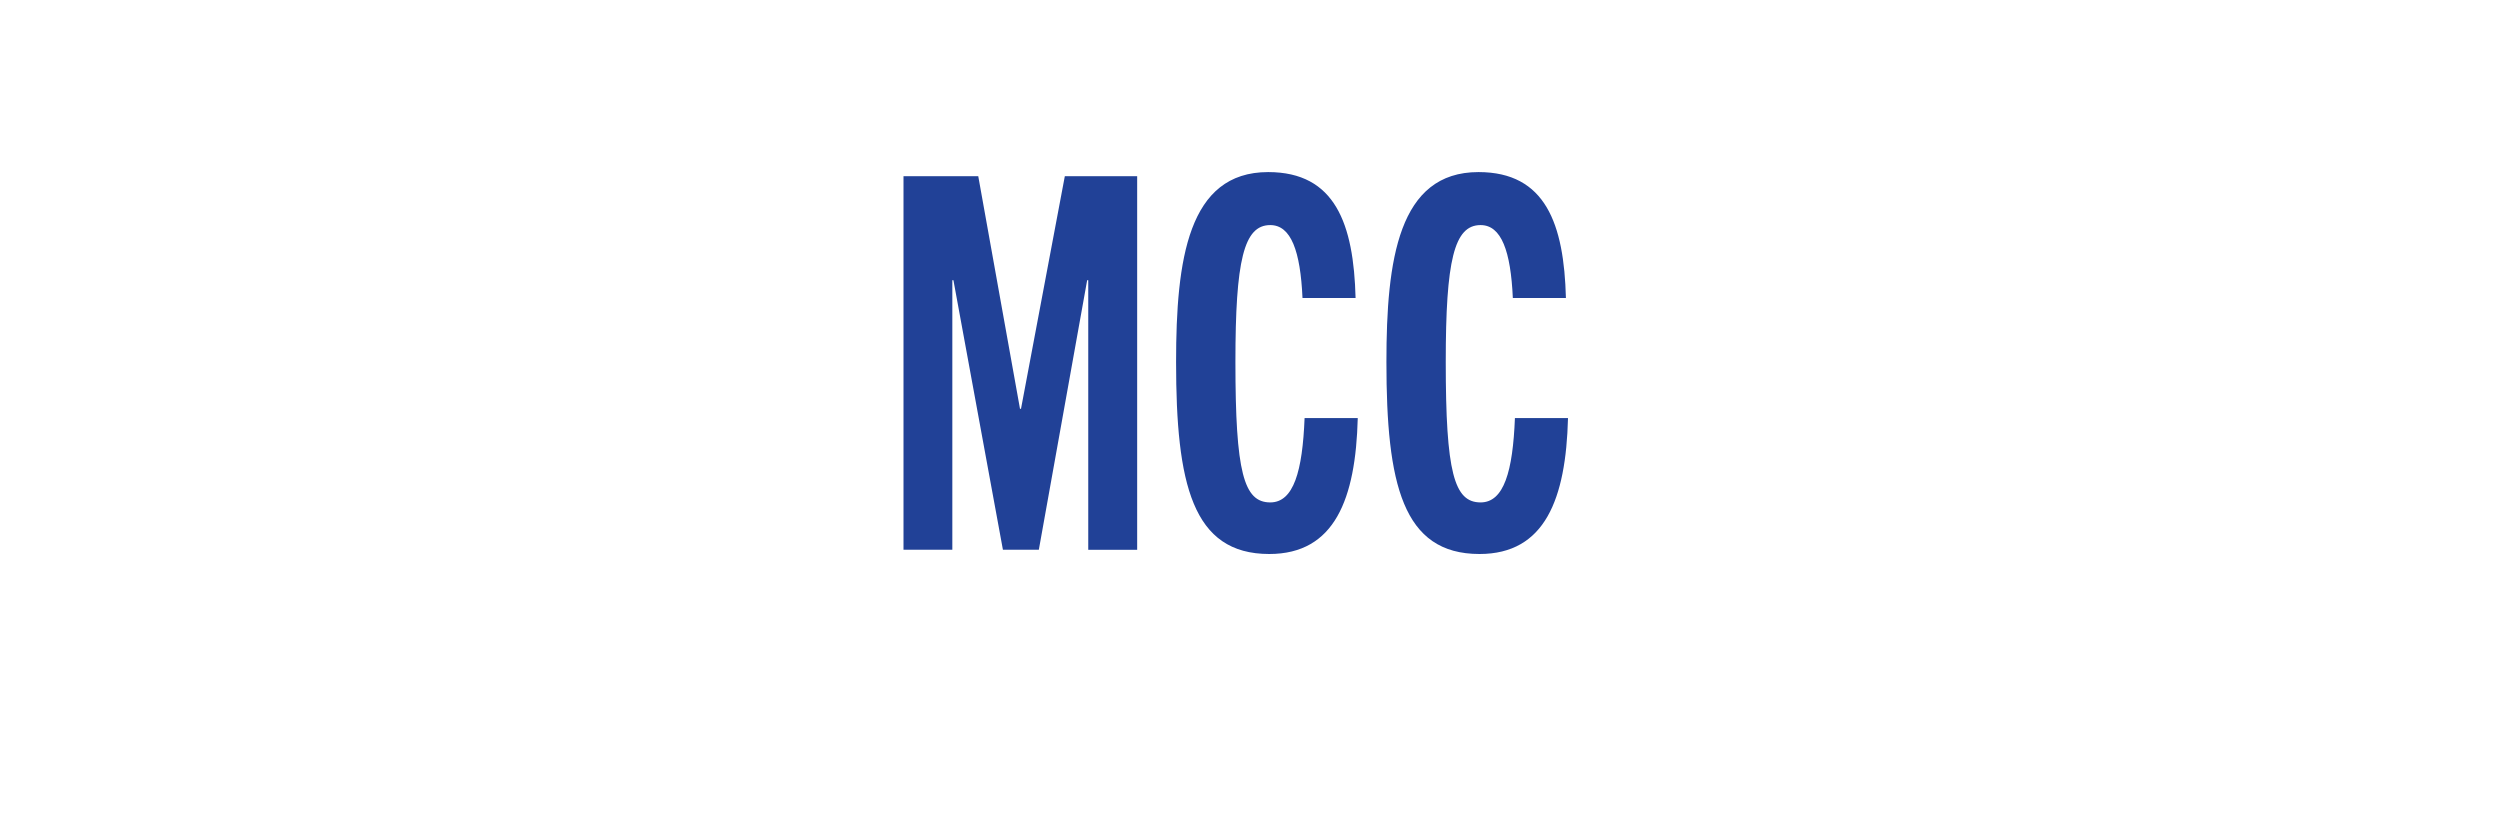
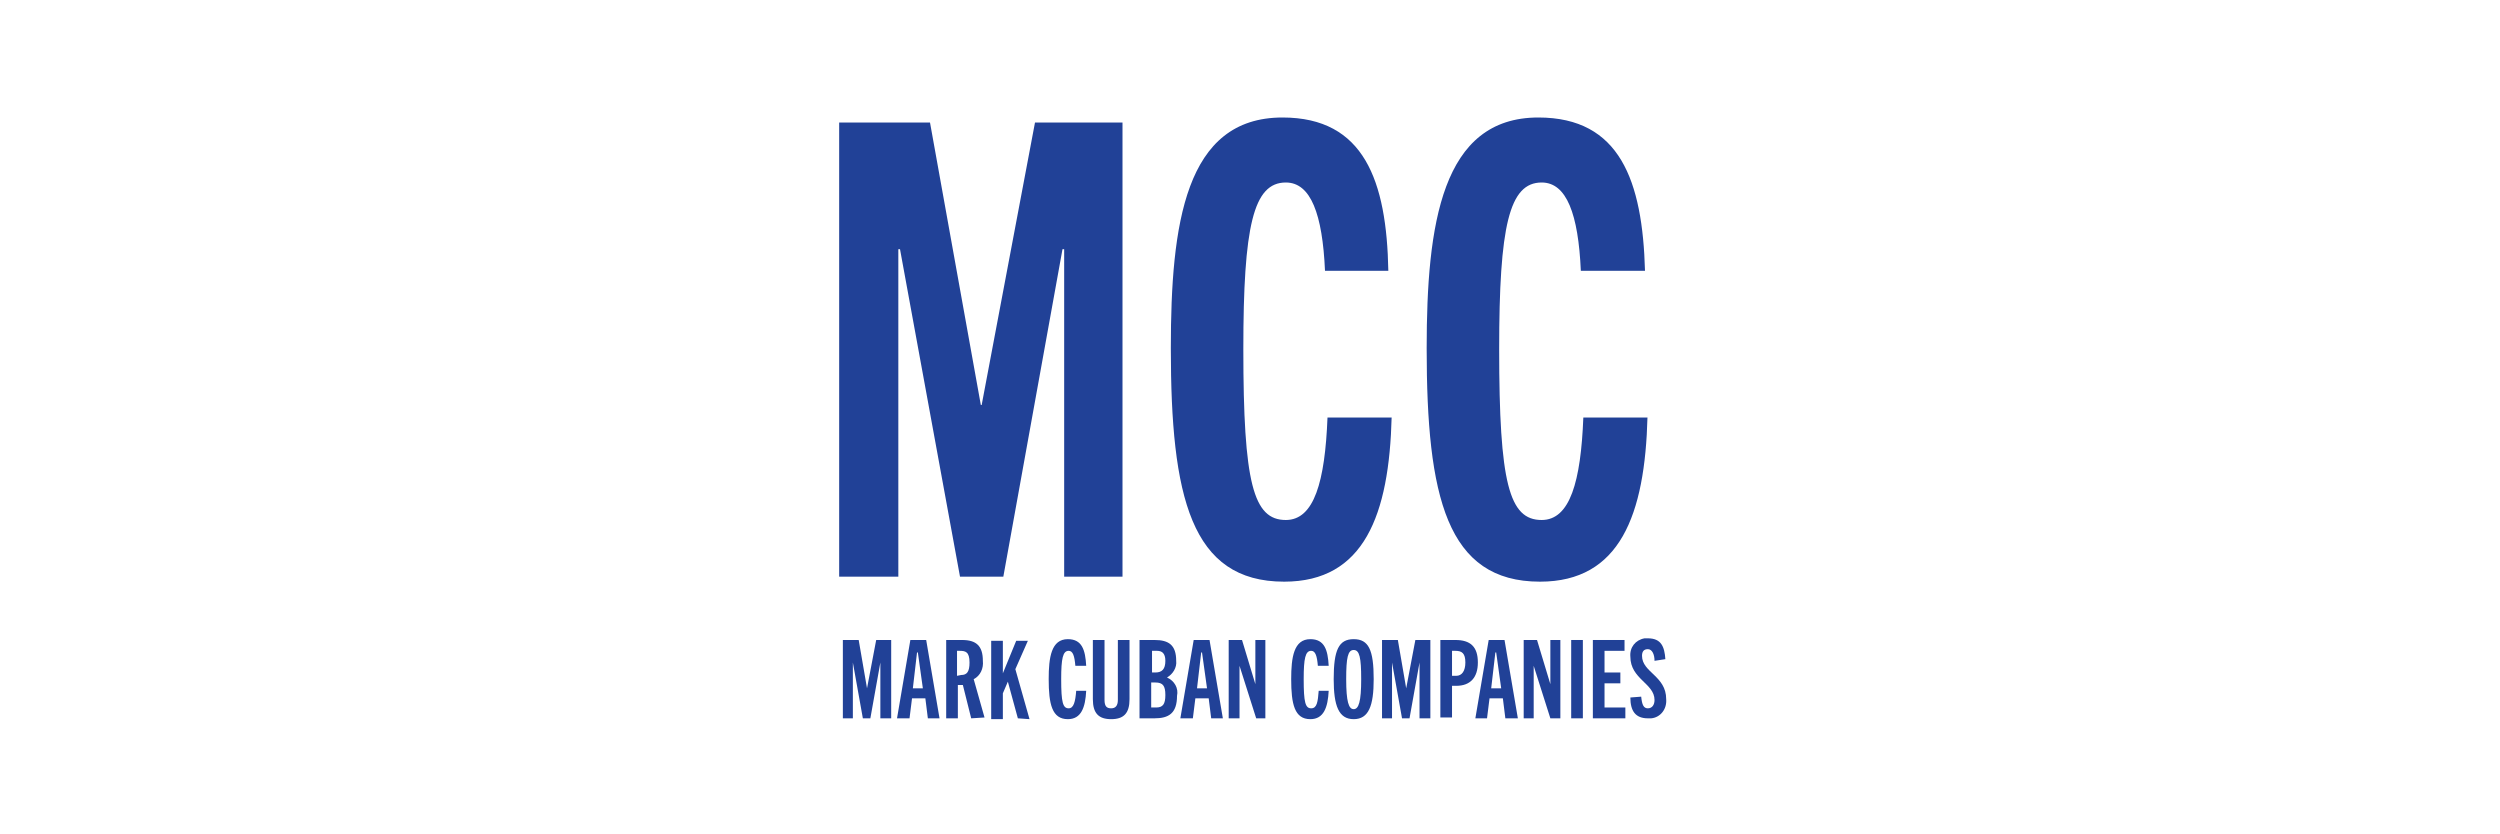
- <svg xmlns="http://www.w3.org/2000/svg" id="katman_1" data-name="katman 1" viewBox="0 0 300 100">
-   <defs>
-     <style>
-       .cls-1 {
-         fill: #214197;
-       }
-     </style>
-   </defs>
-   <g id="Group_138" data-name="Group 138">
-     <path id="Path_425" data-name="Path 425" class="cls-1" d="M130.59,65.98V33.62h-.13l-5.8,32.35h-4.31l-5.94-32.35h-.13v32.35h-5.86V21.14h8.97l5.01,27.92h.12l5.26-27.92h8.68v44.84h-5.87Z" />
-     <path id="Path_426" data-name="Path 426" class="cls-1" d="M162.93,50.18c-.25,9.68-2.75,16.3-10.62,16.3-9.24,0-11.18-8.43-11.18-23.04,0-12.3,1.44-22.79,11.05-22.79,8.06,0,10.26,6.24,10.49,15.11h-6.37c-.25-5.62-1.37-8.75-3.87-8.75-3.18,0-4.18,4.25-4.18,16.42,0,13.25,1,16.86,4.18,16.86,2.81,0,3.87-3.75,4.12-10.12h6.37Z" />
-     <path id="Path_427" data-name="Path 427" class="cls-1" d="M188.16,50.18c-.25,9.68-2.75,16.3-10.62,16.3-9.24,0-11.17-8.43-11.17-23.04,0-12.3,1.45-22.79,11.05-22.79,8.06,0,10.26,6.24,10.49,15.11h-6.37c-.25-5.62-1.37-8.75-3.87-8.75-3.18,0-4.18,4.25-4.18,16.42,0,13.25,1,16.86,4.18,16.86,2.81,0,3.87-3.75,4.12-10.12h6.37Z" />
+ <svg xmlns="http://www.w3.org/2000/svg" version="1.1" id="katman_1" x="0px" y="0px" viewBox="0 0 300 100" style="enable-background:new 0 0 300 100;" xml:space="preserve">
+   <style type="text/css">
+ 	.st0{fill:#214197;}
+ </style>
+   <g id="Group_138">
+     <path id="Path_425" class="st0" d="M127.7,69.2V29.9h-0.2l-7.1,39.3h-5.2l-7.2-39.3h-0.2v39.3h-7.1V14.7h10.9l6.1,33.9h0.1   l6.4-33.9h10.5v54.5H127.7z" />
+     <path id="Path_426" class="st0" d="M167,50c-0.3,11.8-3.3,19.8-12.9,19.8c-11.2,0-13.6-10.2-13.6-28c0-14.9,1.7-27.7,13.4-27.7   c9.8,0,12.5,7.6,12.7,18.4H159c-0.3-6.8-1.7-10.6-4.7-10.6c-3.9,0-5.1,5.2-5.1,20c0,16.1,1.2,20.5,5.1,20.5c3.4,0,4.7-4.6,5-12.3   H167z" />
+     <path id="Path_427" class="st0" d="M197.7,50c-0.3,11.8-3.3,19.8-12.9,19.8c-11.2,0-13.6-10.2-13.6-28c0-14.9,1.8-27.7,13.4-27.7   c9.8,0,12.5,7.6,12.8,18.4h-7.7c-0.3-6.8-1.7-10.6-4.7-10.6c-3.9,0-5.1,5.2-5.1,20c0,16.1,1.2,20.5,5.1,20.5c3.4,0,4.7-4.6,5-12.3   H197.7z" />
  </g>
-   <g id="Group_139" data-name="Group 139" transform="translate(0.243 62.599)">
-     <path id="Path_428" data-name="Path 428" class="cls-1" d="M112.44,80v-5.55h-.03l-1,5.55h-.73l-1.02-5.55h-.02v5.55h-1.01v-7.72h1.55l.85,4.81h0l.91-4.81h1.5v7.72h-.99Z" />
-     <path id="Path_429" data-name="Path 429" class="cls-1" d="M117.06,80l-.27-1.93h-1.28l-.25,1.93h-1.2l1.28-7.72h1.57l1.34,7.72h-1.19Zm-1.41-2.99h1l-.49-3.54h-.06l-.46,3.54Z" />
-     <path id="Path_430" data-name="Path 430" class="cls-1" d="M121.36,80l-.83-3.28h-.52v3.28h-1.17v-7.72h1.54c1.37,0,2.08,.55,2.08,2.06,.09,.74-.26,1.46-.89,1.85l1.05,3.82h-1.25Zm-.98-4.27c.58,0,.85-.31,.85-1.26,0-1.06-.43-1.17-.97-1.17h-.26v2.43h.37Z" />
-     <path id="Path_431" data-name="Path 431" class="cls-1" d="M125.94,80l-1-3.66-.52,1.14v2.54h-1.14v-7.74h1.14v3.24h0l1.35-3.24h1.18l-1.25,2.77,1.39,4.95h-1.16Z" />
-     <path id="Path_432" data-name="Path 432" class="cls-1" d="M132.71,77.28c-.04,1.67-.47,2.81-1.83,2.81-1.59,0-1.93-1.45-1.93-3.97,0-2.14,.25-3.92,1.91-3.92,1.38,0,1.77,1.07,1.81,2.6h-1.1c-.04-.97-.24-1.51-.67-1.51-.55,0-.72,.73-.72,2.83,0,2.28,.17,2.91,.72,2.91,.48,0,.67-.65,.71-1.74h1.1Z" />
-     <path id="Path_433" data-name="Path 433" class="cls-1" d="M135.88,72.28h1.17v5.81c0,1.36-.58,1.98-1.8,1.98s-1.78-.62-1.78-1.98v-5.81h1.17v5.92c0,.65,.23,.85,.62,.85s.62-.23,.62-.85v-5.92Z" />
-     <path id="Path_434" data-name="Path 434" class="cls-1" d="M138,80v-7.72h1.52c1.43,0,2.14,.53,2.14,2.02,.06,.68-.3,1.32-.91,1.64v.02c.7,.31,1.12,1.05,1,1.82,0,1.74-.85,2.23-2.26,2.23h-1.49Zm1.52-4.51c.68,0,.96-.36,.96-1.12s-.35-1.02-.85-1.02h-.47v2.14h.37Zm.12,3.42c.62,0,.91-.29,.91-1.21s-.27-1.23-.99-1.23h-.43v2.43h.5Z" />
-     <path id="Path_435" data-name="Path 435" class="cls-1" d="M145.06,80l-.27-1.93h-1.28l-.26,1.93h-1.2l1.28-7.72h1.57l1.33,7.72h-1.18Zm-1.41-2.99h1l-.49-3.54h-.04l-.47,3.54Z" />
-     <path id="Path_436" data-name="Path 436" class="cls-1" d="M149.5,80l-1.62-5.16h0v5.16h-1.03v-7.72h1.28l1.32,4.35h0v-4.35h1.02v7.72h-.97Z" />
-     <path id="Path_437" data-name="Path 437" class="cls-1" d="M156.68,77.28c-.04,1.67-.47,2.81-1.83,2.81-1.59,0-1.92-1.45-1.92-3.97,0-2.14,.25-3.92,1.9-3.92,1.39,0,1.76,1.07,1.81,2.6h-1.1c-.04-.97-.24-1.51-.67-1.51-.55,0-.72,.73-.72,2.83,0,2.28,.17,2.91,.72,2.91s.67-.65,.71-1.74h1.1Z" />
-     <path id="Path_438" data-name="Path 438" class="cls-1" d="M157.16,76.13c0-2.84,.52-3.94,1.96-3.94s1.96,1.09,1.96,3.94c0,2.65-.48,3.96-1.96,3.96s-1.96-1.32-1.96-3.96Zm2.69,0c0-2.17-.19-2.87-.73-2.87s-.73,.7-.73,2.87,.23,2.92,.73,2.92,.73-.67,.73-2.92h0Z" />
-     <path id="Path_439" data-name="Path 439" class="cls-1" d="M165.68,80v-5.55h0l-1,5.55h-.74l-1.02-5.55h0v5.55h-1.01v-7.72h1.55l.86,4.81h.02l.91-4.81h1.5v7.72h-1.05Z" />
-     <path id="Path_440" data-name="Path 440" class="cls-1" d="M167.69,80v-7.72h1.48c1.46,0,2.22,.68,2.22,2.25s-.78,2.31-2.18,2.31h-.35v3.16h-1.17Zm1.57-4.21c.61,0,.91-.46,.91-1.28,0-.91-.33-1.17-.95-1.17h-.35v2.43l.4,.02Z" />
-     <path id="Path_441" data-name="Path 441" class="cls-1" d="M174.16,80l-.27-1.93h-1.28l-.26,1.93h-1.19l1.28-7.72h1.57l1.32,7.72h-1.17Zm-1.41-2.99h1l-.48-3.54h-.04l-.47,3.54Z" />
-     <path id="Path_442" data-name="Path 442" class="cls-1" d="M178.6,80l-1.62-5.16h-.02v5.16h-1.02v-7.72h1.28l1.34,4.35h.02v-4.35h1.02v7.72h-1Z" />
-     <path id="Path_443" data-name="Path 443" class="cls-1" d="M180.59,80v-7.72h1.18v7.72h-1.18Z" />
-     <path id="Path_444" data-name="Path 444" class="cls-1" d="M182.78,80v-7.72h3.14v1.09h-1.99v2.14h1.55v1.06h-1.55v2.38h2.09v1.08l-3.24-.02Z" />
-     <path id="Path_445" data-name="Path 445" class="cls-1" d="M188.84,74.35c-.03-.68-.22-1.14-.68-1.14s-.56,.26-.56,.67c0,1.65,2.39,1.98,2.39,4.27,.11,.95-.57,1.81-1.51,1.92-.1,.01-.21,.02-.32,0-1.23,0-1.71-.72-1.76-2.1l1.08-.08c.06,.81,.23,1.16,.7,1.16s.65-.31,.65-.83c0-1.69-2.36-2.03-2.36-4.27-.12-.87,.49-1.68,1.36-1.8,.1-.01,.2-.02,.3-.01,1.28,0,1.68,.85,1.75,2.1l-1.04,.1Z" />
+   <g id="Group_139" transform="translate(0.243 62.599)">
+     <path id="Path_428" class="st0" d="M105.4,23.6v-6.7h0l-1.2,6.7h-0.9l-1.2-6.7h0v6.7h-1.2v-9.4h1.9l1,5.8l0,0l1.1-5.8h1.8v9.4   H105.4z" />
+     <path id="Path_429" class="st0" d="M111.1,23.6l-0.3-2.4h-1.6l-0.3,2.4h-1.5l1.6-9.4h1.9l1.6,9.4H111.1z M109.3,20h1.2l-0.6-4.3   h-0.1L109.3,20z" />
+     <path id="Path_430" class="st0" d="M116.3,23.6l-1-4h-0.6v4h-1.4v-9.4h1.9c1.7,0,2.5,0.7,2.5,2.5c0.1,0.9-0.3,1.8-1.1,2.2l1.3,4.6   L116.3,23.6z M115.1,18.4c0.7,0,1-0.4,1-1.5c0-1.3-0.5-1.4-1.2-1.4h-0.3v3L115.1,18.4z" />
+     <path id="Path_431" class="st0" d="M121.9,23.6l-1.2-4.4l-0.6,1.4v3.1h-1.4v-9.4h1.4v3.9l0,0l1.6-3.9h1.4l-1.5,3.4l1.7,6   L121.9,23.6z" />
+     <path id="Path_432" class="st0" d="M130.1,20.3c-0.1,2-0.6,3.4-2.2,3.4c-1.9,0-2.3-1.8-2.3-4.8c0-2.6,0.3-4.8,2.3-4.8   c1.7,0,2.1,1.3,2.2,3.2h-1.3c-0.1-1.2-0.3-1.8-0.8-1.8c-0.7,0-0.9,0.9-0.9,3.4c0,2.8,0.2,3.5,0.9,3.5c0.6,0,0.8-0.8,0.9-2.1   L130.1,20.3z" />
+     <path id="Path_433" class="st0" d="M133.9,14.2h1.4v7.1c0,1.7-0.7,2.4-2.2,2.4s-2.2-0.7-2.2-2.4v-7.1h1.4v7.2c0,0.8,0.3,1,0.8,1   s0.8-0.3,0.8-1L133.9,14.2z" />
+     <path id="Path_434" class="st0" d="M136.5,23.6v-9.4h1.8c1.7,0,2.6,0.6,2.6,2.5c0.1,0.8-0.4,1.6-1.1,2v0c0.9,0.4,1.4,1.3,1.2,2.2   c0,2.1-1,2.7-2.7,2.7H136.5z M138.4,18.1c0.8,0,1.2-0.4,1.2-1.4c0-0.9-0.4-1.2-1-1.2h-0.6v2.6L138.4,18.1z M138.5,22.3   c0.8,0,1.1-0.4,1.1-1.5s-0.3-1.5-1.2-1.5h-0.5v3H138.5z" />
+     <path id="Path_435" class="st0" d="M145.1,23.6l-0.3-2.4h-1.6l-0.3,2.4h-1.5l1.6-9.4h1.9l1.6,9.4H145.1z M143.4,20h1.2l-0.6-4.3   h-0.1L143.4,20z" />
+     <path id="Path_436" class="st0" d="M150.5,23.6l-2-6.3l0,0v6.3h-1.3v-9.4h1.6l1.6,5.3l0,0v-5.3h1.2v9.4H150.5z" />
+     <path id="Path_437" class="st0" d="M159.2,20.3c-0.1,2-0.6,3.4-2.2,3.4c-1.9,0-2.3-1.8-2.3-4.8c0-2.6,0.3-4.8,2.3-4.8   c1.7,0,2.1,1.3,2.2,3.2h-1.3c-0.1-1.2-0.3-1.8-0.8-1.8c-0.7,0-0.9,0.9-0.9,3.4c0,2.8,0.2,3.5,0.9,3.5s0.8-0.8,0.9-2.1L159.2,20.3z" />
+     <path id="Path_438" class="st0" d="M159.8,18.9c0-3.5,0.6-4.8,2.4-4.8s2.4,1.3,2.4,4.8c0,3.2-0.6,4.8-2.4,4.8   S159.8,22.1,159.8,18.9z M163.1,18.9c0-2.6-0.2-3.5-0.9-3.5s-0.9,0.9-0.9,3.5c0,2.7,0.3,3.6,0.9,3.6S163.1,21.6,163.1,18.9   L163.1,18.9z" />
+     <path id="Path_439" class="st0" d="M170.1,23.6v-6.7l0,0l-1.2,6.7H168l-1.2-6.7l0,0v6.7h-1.2v-9.4h1.9l1,5.8h0l1.1-5.8h1.8v9.4   H170.1z" />
+     <path id="Path_440" class="st0" d="M172.6,23.6v-9.4h1.8c1.8,0,2.7,0.8,2.7,2.7c0,1.8-0.9,2.8-2.6,2.8H174v3.8H172.6z M174.5,18.5   c0.7,0,1.1-0.6,1.1-1.6c0-1.1-0.4-1.4-1.2-1.4H174v3L174.5,18.5z" />
+     <path id="Path_441" class="st0" d="M180.4,23.6l-0.3-2.4h-1.6l-0.3,2.4h-1.4l1.6-9.4h1.9l1.6,9.4H180.4z M178.7,20h1.2l-0.6-4.3   h-0.1L178.7,20z" />
+     <path id="Path_442" class="st0" d="M185.8,23.6l-2-6.3h0v6.3h-1.2v-9.4h1.6l1.6,5.3h0v-5.3h1.2v9.4H185.8z" />
+     <path id="Path_443" class="st0" d="M188.3,23.6v-9.4h1.4v9.4H188.3z" />
+     <path id="Path_444" class="st0" d="M190.9,23.6v-9.4h3.8v1.3h-2.4v2.6h1.9v1.3h-1.9v2.9h2.5v1.3L190.9,23.6z" />
+     <path id="Path_445" class="st0" d="M198.3,16.7c0-0.8-0.3-1.4-0.8-1.4s-0.7,0.3-0.7,0.8c0,2,2.9,2.4,2.9,5.2   c0.1,1.2-0.7,2.2-1.8,2.3c-0.1,0-0.3,0-0.4,0c-1.5,0-2.1-0.9-2.1-2.5l1.3-0.1c0.1,1,0.3,1.4,0.8,1.4s0.8-0.4,0.8-1   c0-2-2.9-2.5-2.9-5.2c-0.1-1.1,0.6-2,1.7-2.2c0.1,0,0.2,0,0.4,0c1.6,0,2,1,2.1,2.5L198.3,16.7z" />
  </g>
</svg>
